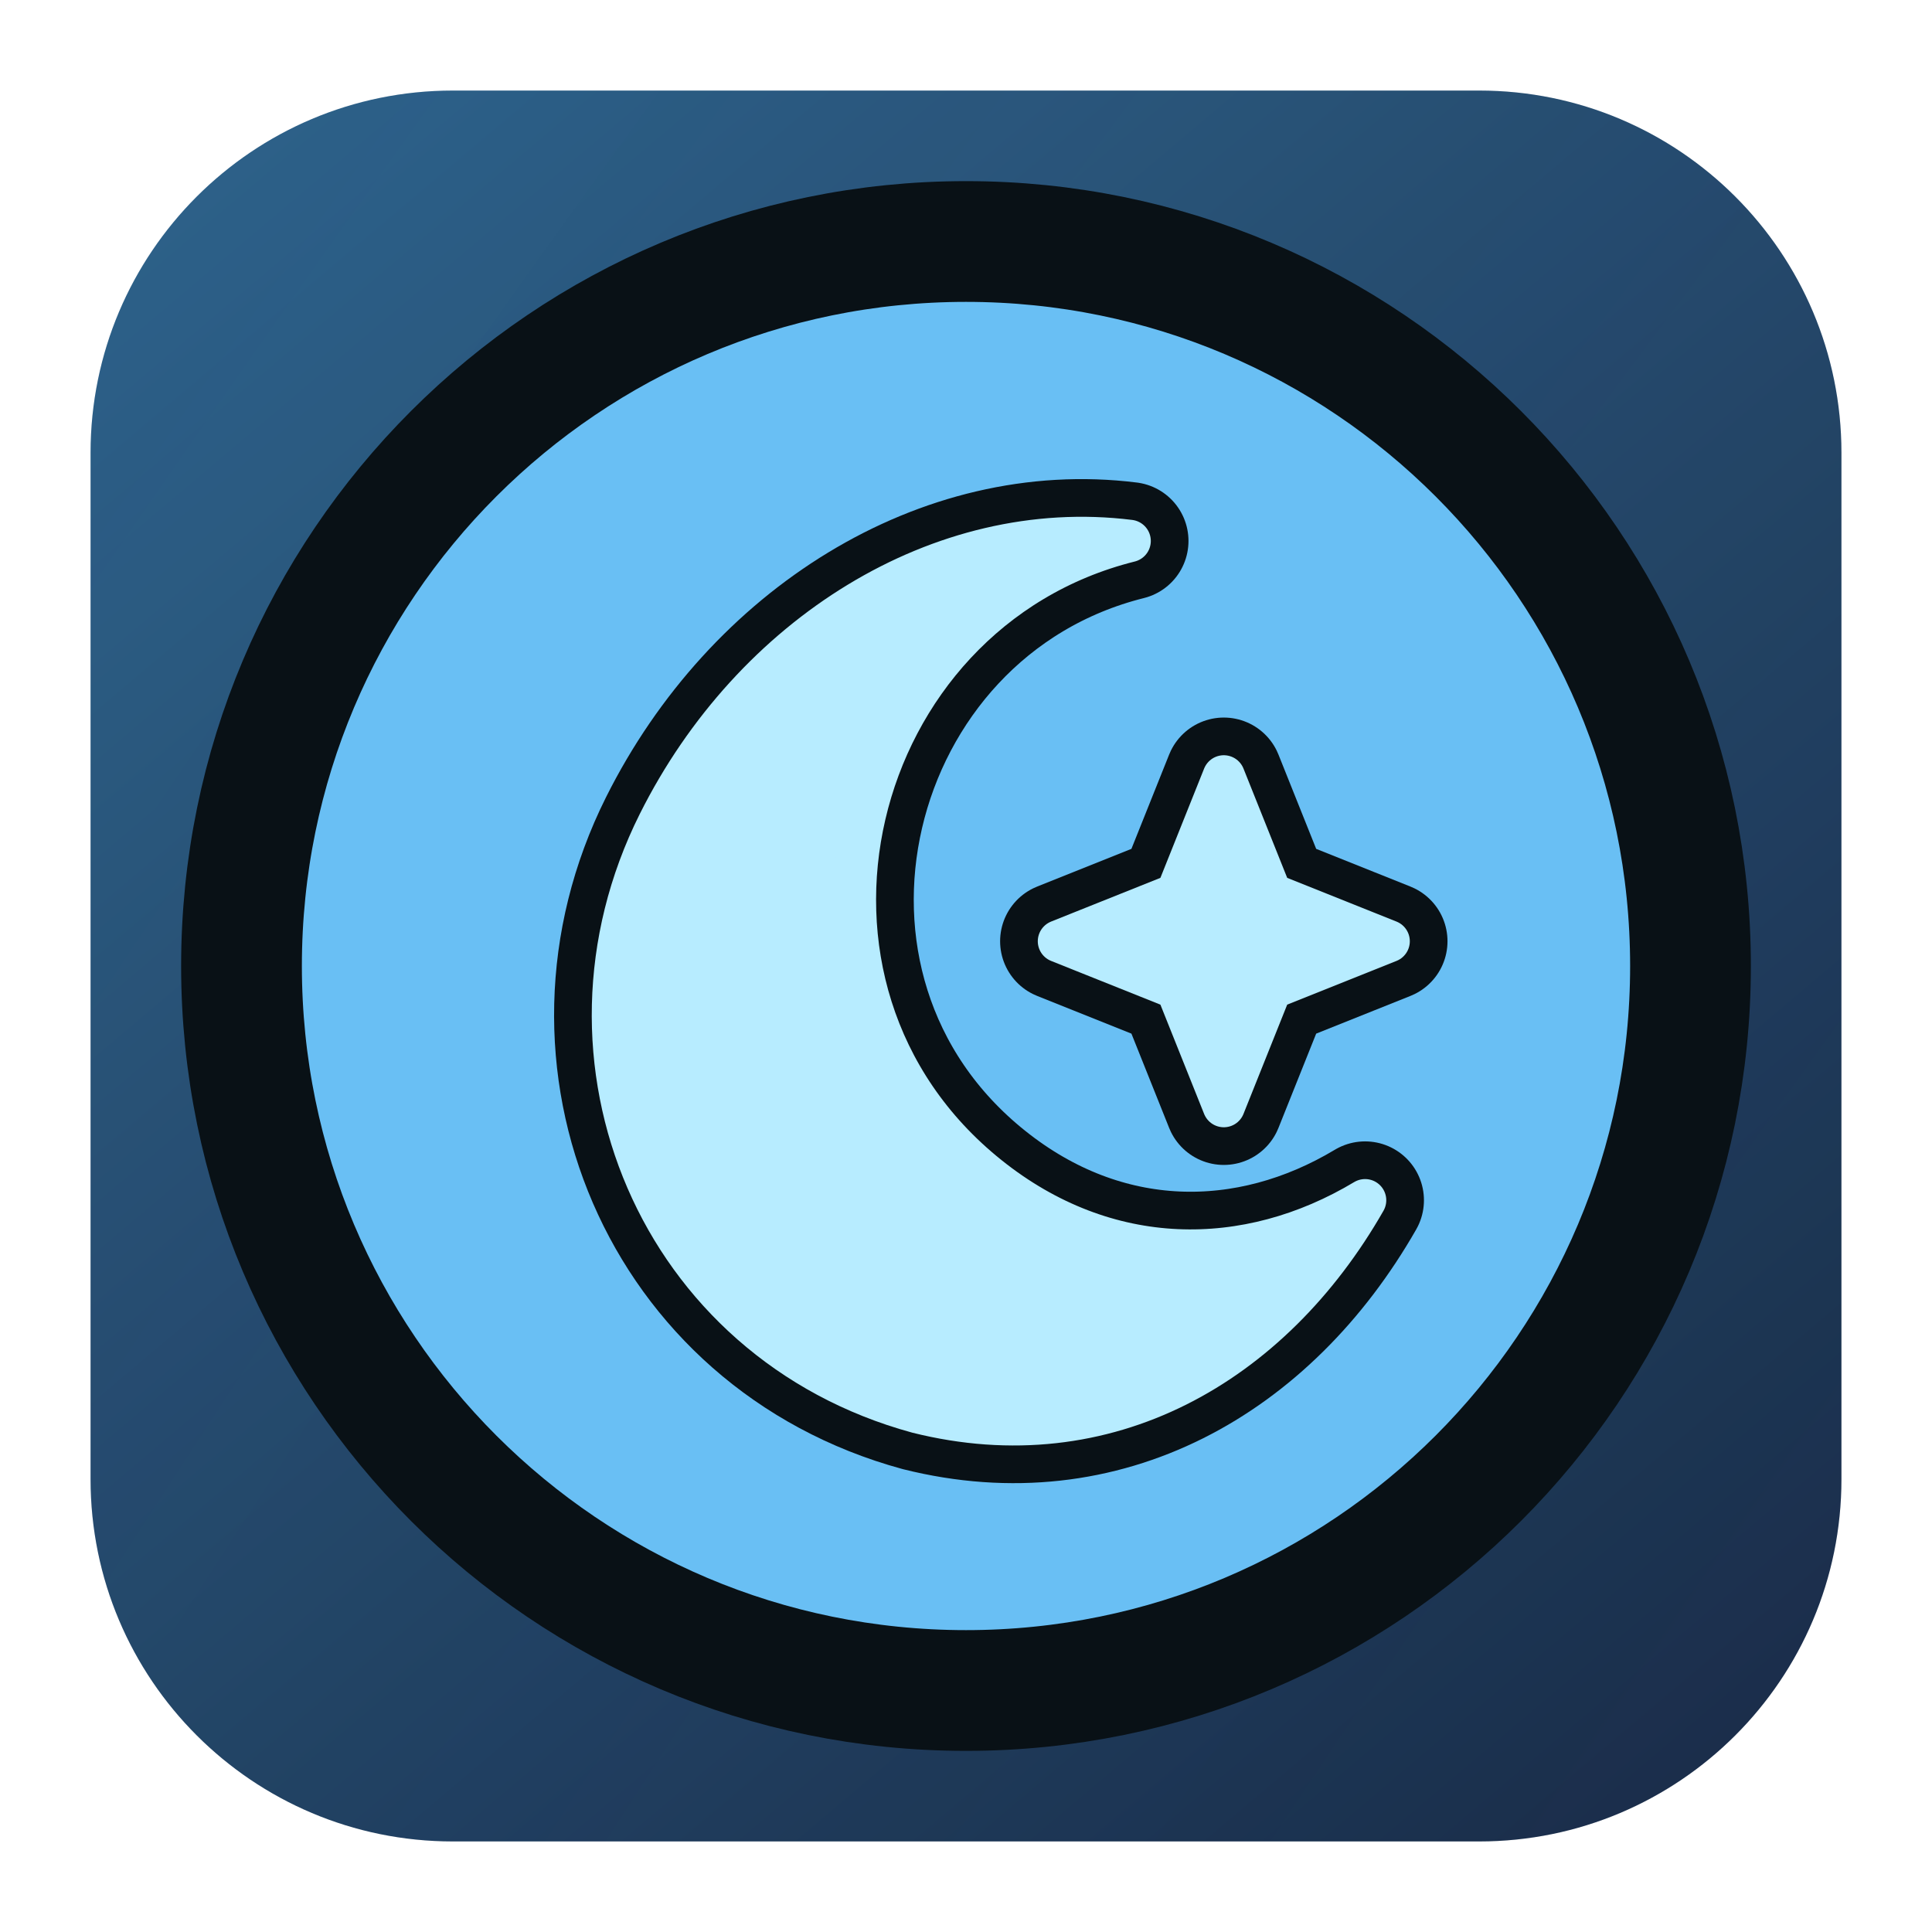
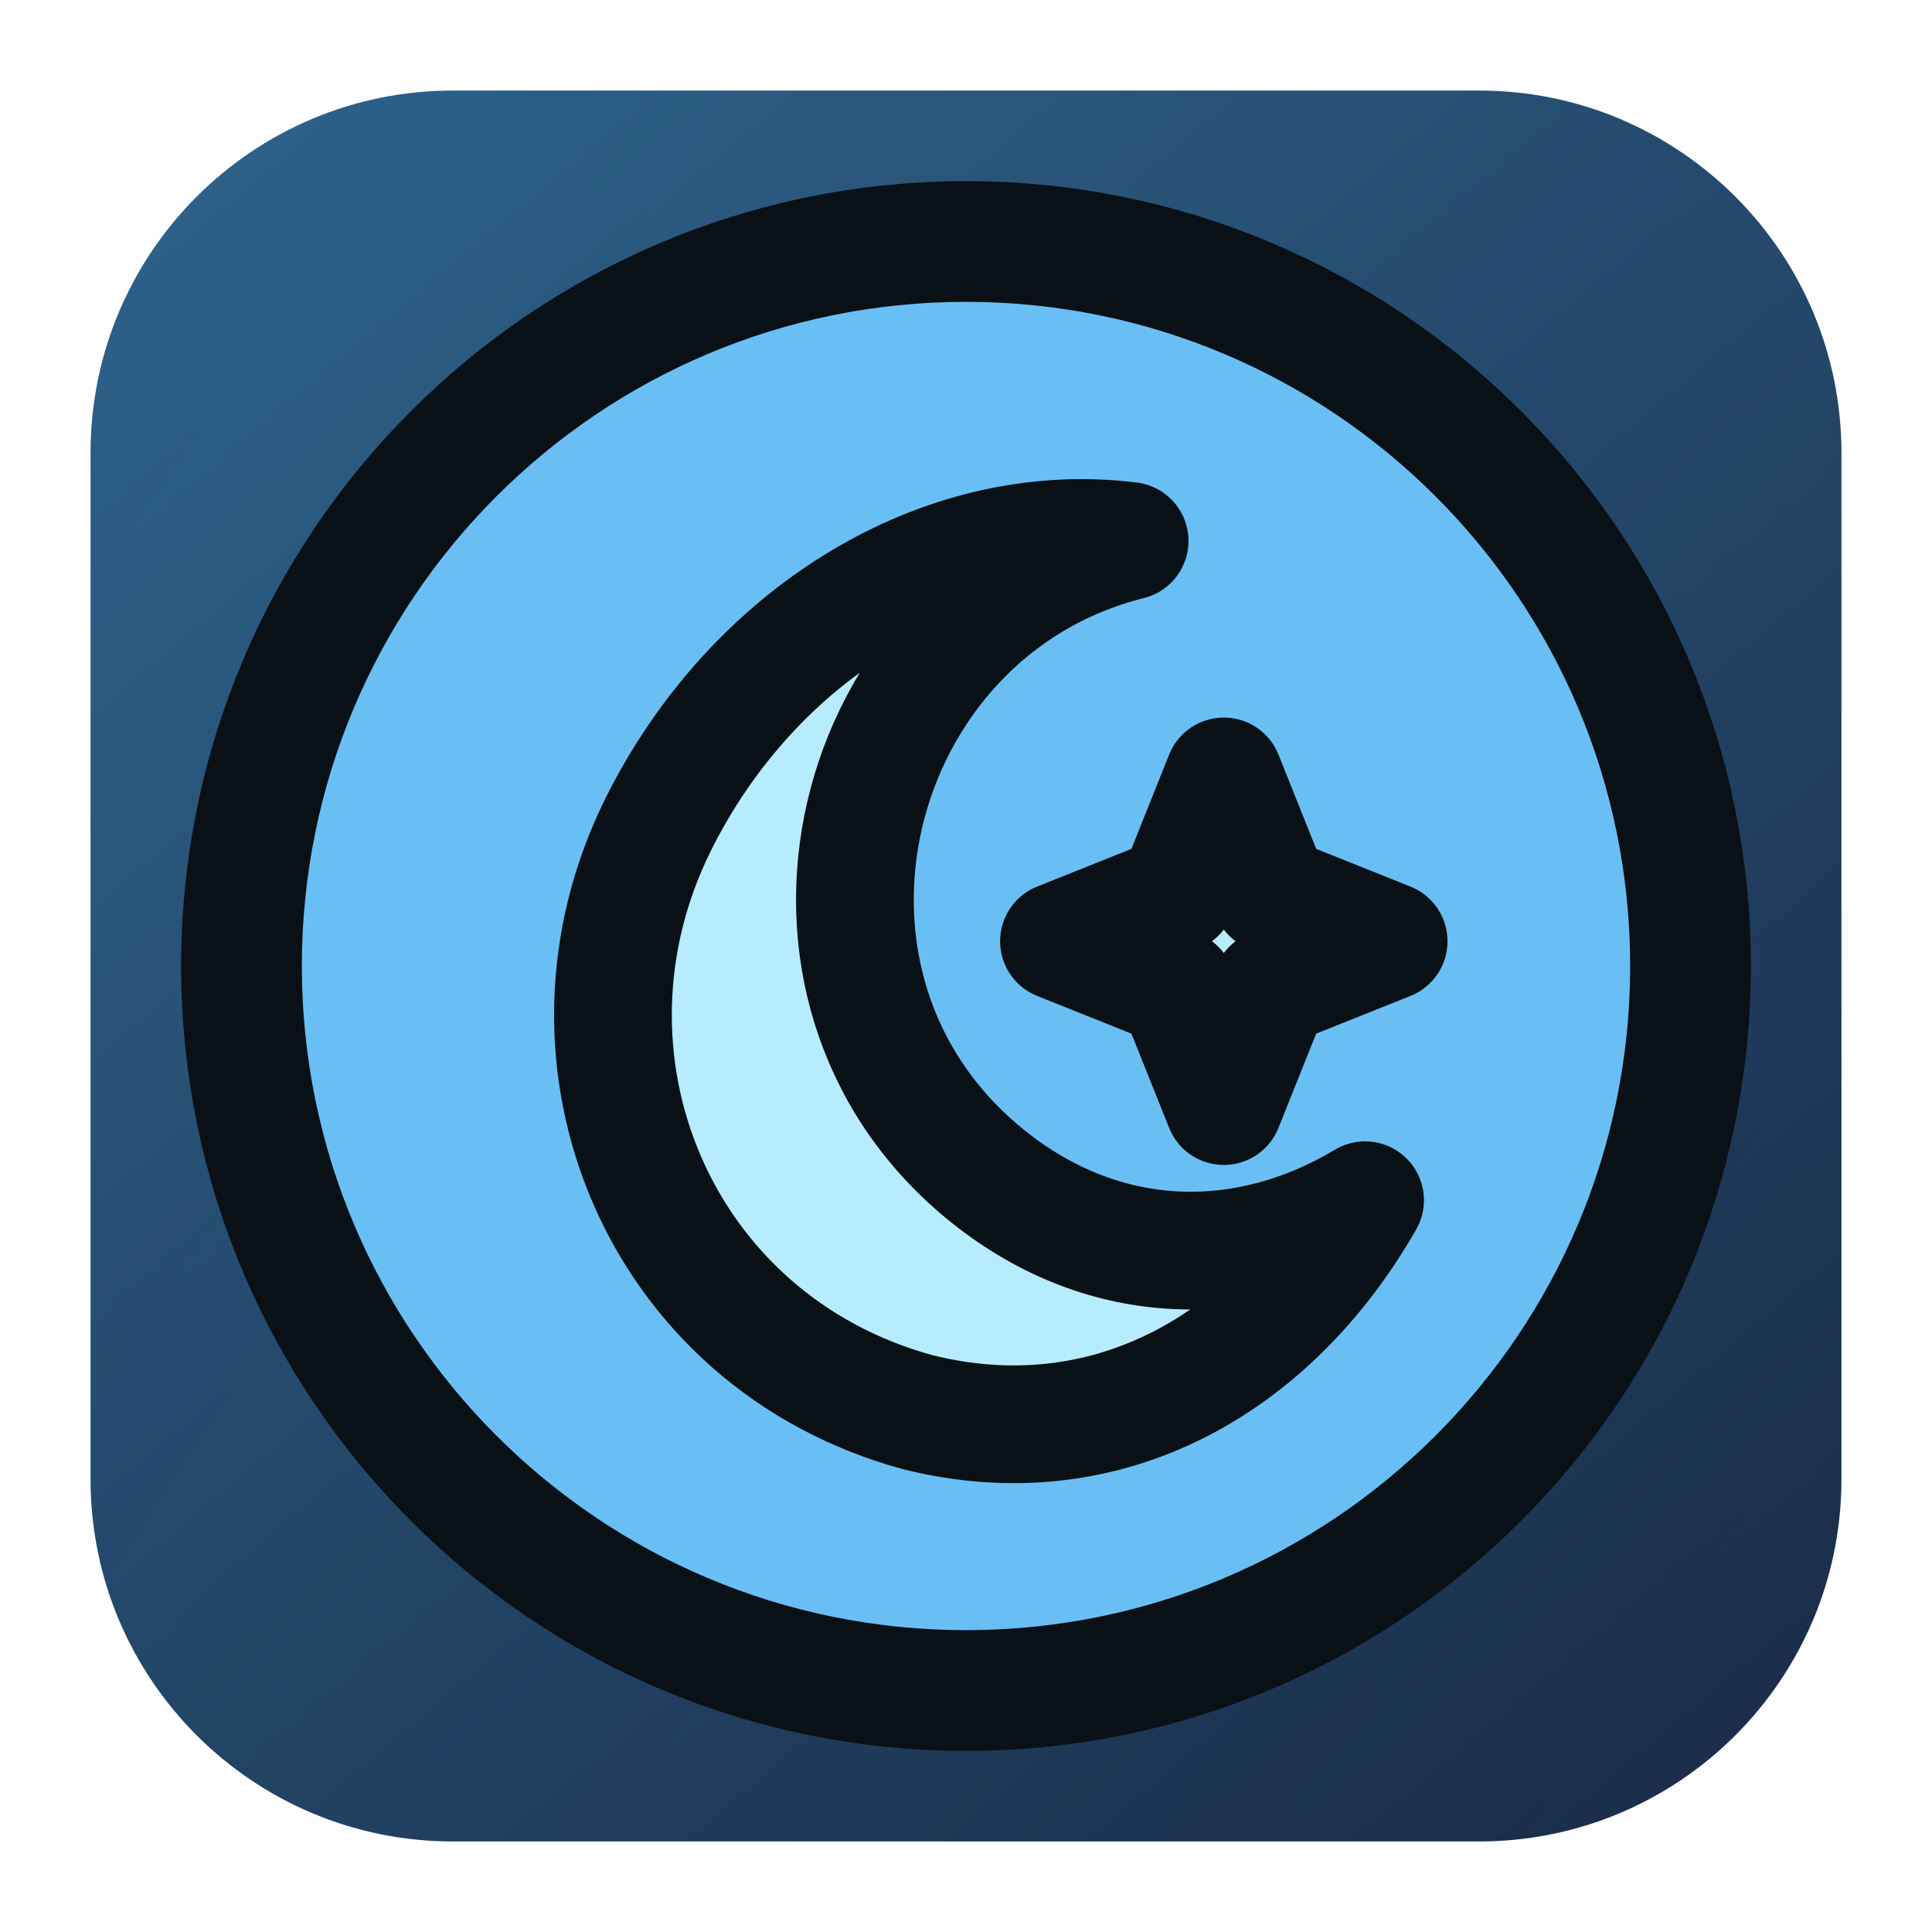
<svg xmlns="http://www.w3.org/2000/svg" viewBox="0 0 64 64" data-icon-canvas="full" data-icon-style="warrior-block" data-icon-kind="skill" data-icon-key="bear-skill-moonfire">
  <defs>
    <linearGradient id="bg" x1="8" y1="4" x2="57" y2="62" gradientUnits="userSpaceOnUse">
      <stop stop-color="#285a82" />
      <stop offset="1" stop-color="#101d38" />
    </linearGradient>
    <radialGradient id="glow" cx="0" cy="0" r="1" gradientTransform="translate(23 18) rotate(48) scale(38)">
      <stop stop-color="#b7ecff" stop-opacity=".3" />
      <stop offset="1" stop-color="#69bff4" stop-opacity="0" />
    </radialGradient>
  </defs>
  <rect x="3" y="3" width="58" height="58" rx="12" fill="url(#bg)" />
  <rect x="3" y="3" width="58" height="58" rx="12" fill="url(#glow)" />
-   <g data-icon-layer="core" fill="#69bff4" stroke="#091116" stroke-width="4" stroke-linejoin="round">
+   <g data-icon-layer="core" fill="#69bff4" fill-opacity="1" stroke="#091116" stroke-width="4" stroke-linejoin="round">
    <circle cx="32" cy="32" r="24" />
  </g>
  <g data-icon-layer="symbol-outline" transform="translate(7 7) scale(.78)" fill="#b7ecff" stroke="#091116" stroke-width="5" stroke-linecap="round" stroke-linejoin="round">
    <path d="M39 14c-12 3-16 19-6 27 5 4 11 4 16 1-4 7-11 11-19 9-11-3-16-15-11-25 4-8 12-13 20-12Z" />
    <path d="M43 24l2 5 5 2-5 2-2 5-2-5-5-2 5-2Z" />
  </g>
-   <g data-icon-layer="highlight" transform="translate(7 7) scale(.78)" fill="#b7ecff" stroke="#b7ecff" stroke-width="1.8" stroke-linecap="round" stroke-linejoin="round">
-     <path d="M39 14c-12 3-16 19-6 27 5 4 11 4 16 1-4 7-11 11-19 9-11-3-16-15-11-25 4-8 12-13 20-12Z" />
-     <path d="M43 24l2 5 5 2-5 2-2 5-2-5-5-2 5-2Z" />
-   </g>
</svg>
